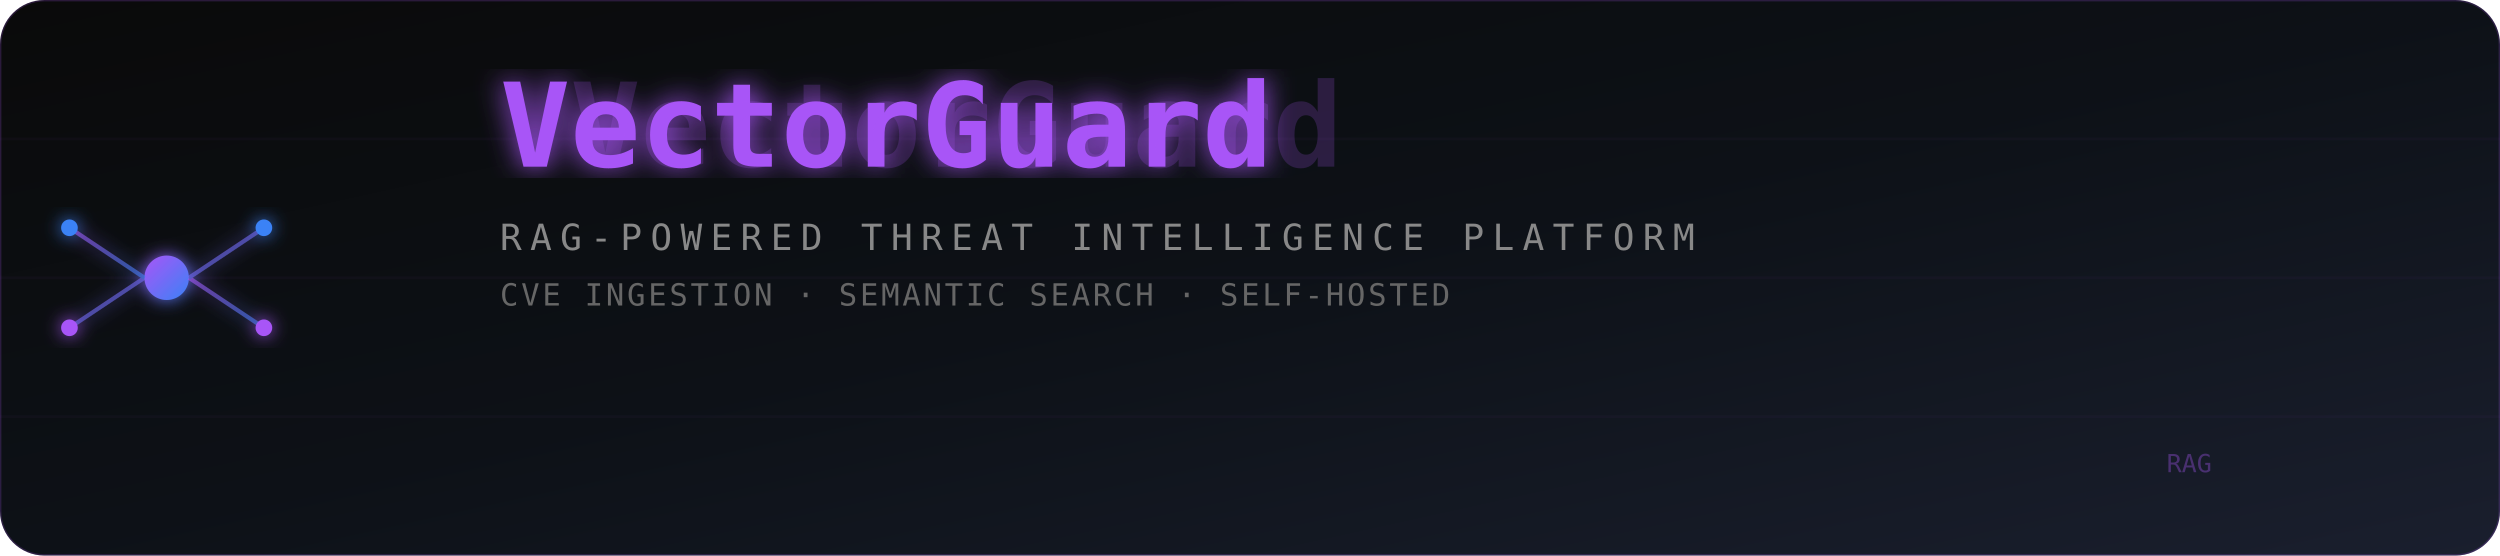
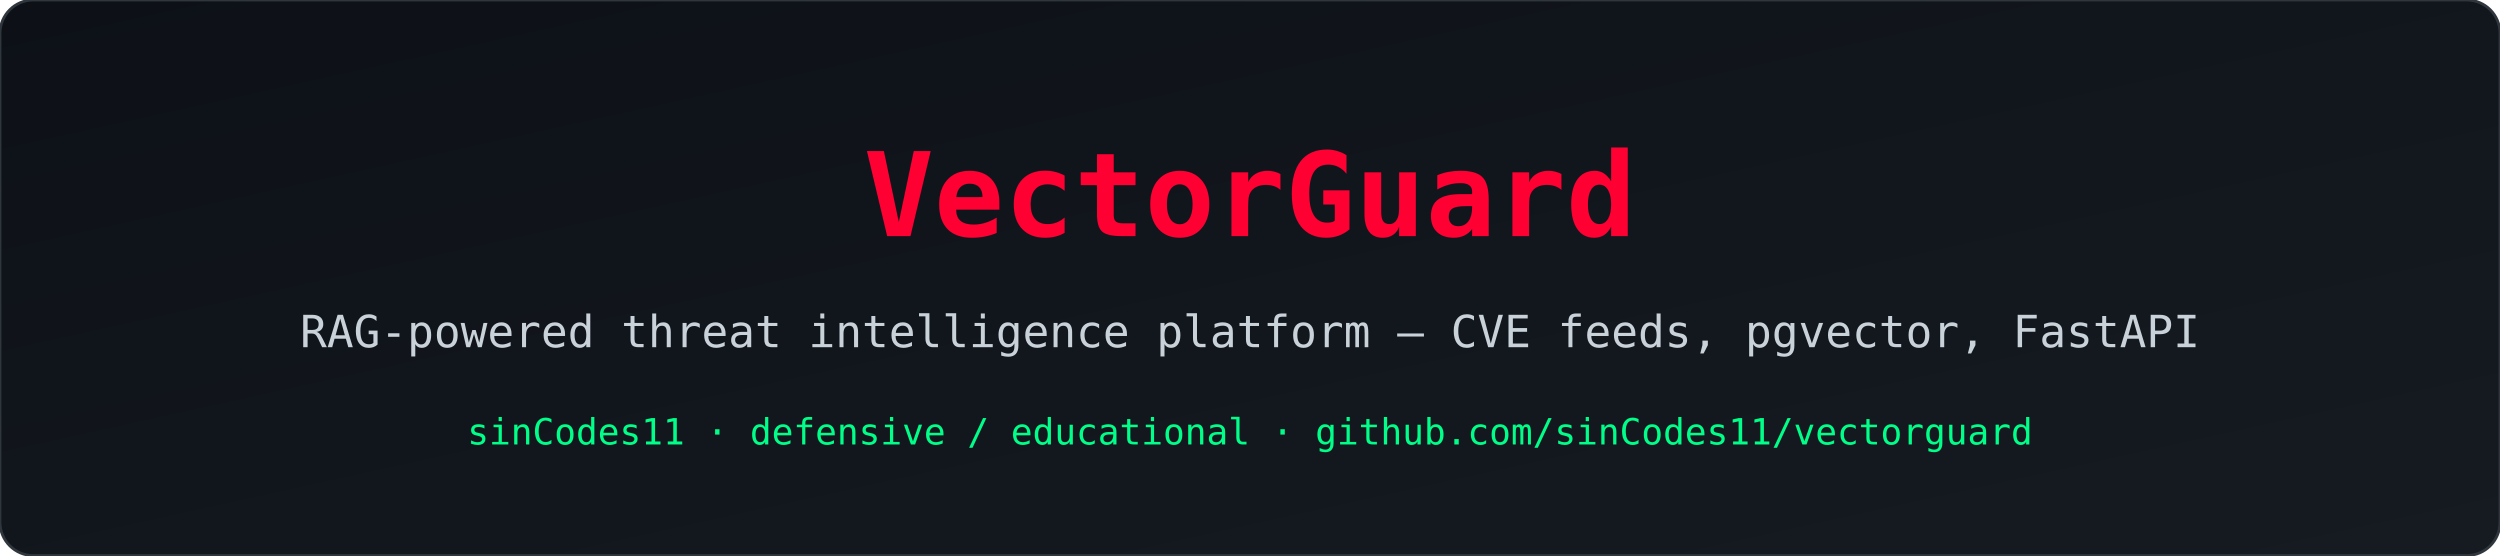
<svg xmlns="http://www.w3.org/2000/svg" viewBox="0 0 900 200" width="900" height="200">
  <defs>
-     <linearGradient id="bgVg" x1="0%" y1="0%" x2="100%" y2="100%">
-       <stop offset="0%" style="stop-color:#0a0a0a" />
-       <stop offset="50%" style="stop-color:#0d1117" />
-       <stop offset="100%" style="stop-color:#1a1f2e" />
+     <linearGradient id="bgPr" x1="0%" y1="0%" x2="100%" y2="100%">
+       <stop offset="0%" style="stop-color:#0d1117;stop-opacity:1" />
+       <stop offset="100%" style="stop-color:#161b22;stop-opacity:1" />
    </linearGradient>
-     <linearGradient id="accentVg" x1="0%" y1="0%" x2="100%" y2="100%">
-       <stop offset="0%" style="stop-color:#a855f7" />
-       <stop offset="100%" style="stop-color:#3b82f6" />
-     </linearGradient>
-     <linearGradient id="scanlineVg" x1="0%" y1="0%" x2="100%" y2="0%">
-       <stop offset="0%" style="stop-color:transparent" />
-       <stop offset="50%" style="stop-color:#a855f7;stop-opacity:0.12" />
-       <stop offset="100%" style="stop-color:transparent" />
-     </linearGradient>
-     <filter id="glowVg">
-       <feGaussianBlur stdDeviation="3" />
-       <feMerge>
-         <feMergeNode />
-         <feMergeNode in="SourceGraphic" />
-       </feMerge>
-     </filter>
-     <filter id="glowStrongVg">
-       <feGaussianBlur stdDeviation="5" />
-       <feMerge>
-         <feMergeNode />
-         <feMergeNode in="SourceGraphic" />
-       </feMerge>
-     </filter>
-     <clipPath id="clipVg">
-       <rect width="900" height="200" rx="16" />
-     </clipPath>
  </defs>
-   <g clip-path="url(#clipVg)">
-     <rect width="900" height="200" rx="16" fill="url(#bgVg)" />
-     <rect width="900" height="200" rx="16" fill="none" stroke="#a855f7" stroke-width="1" opacity="0.2" />
-     <g opacity="0.03">
-       <line x1="0" y1="50" x2="900" y2="50" stroke="#a855f7" stroke-width="1" />
-       <line x1="0" y1="100" x2="900" y2="100" stroke="#a855f7" stroke-width="1" />
-       <line x1="0" y1="150" x2="900" y2="150" stroke="#a855f7" stroke-width="1" />
-     </g>
-     <rect x="0" y="0" width="900" height="200" fill="url(#scanlineVg)" opacity="0">
-       <animate attributeName="opacity" values="0;1;0" dur="3.5s" repeatCount="indefinite" />
-     </rect>
-     <g transform="translate(60,100)">
-       <g filter="url(#glowVg)">
-         <circle cx="0" cy="0" r="8" fill="url(#accentVg)" />
-         <g stroke="url(#accentVg)" stroke-width="1.5" fill="none" opacity="0.6">
-           <path d="M8,0 L35,18" />
-           <path d="M8,0 L35,-18" />
-           <path d="M-8,0 L-35,18" />
-           <path d="M-8,0 L-35,-18" />
-         </g>
-         <circle cx="35" cy="18" r="3" fill="#a855f7">
-           <animate attributeName="opacity" values="1;0.2;1" dur="2s" repeatCount="indefinite" />
-         </circle>
-         <circle cx="35" cy="-18" r="3" fill="#3b82f6">
-           <animate attributeName="opacity" values="1;0.2;1" dur="1.5s" repeatCount="indefinite" />
-         </circle>
-         <circle cx="-35" cy="18" r="3" fill="#a855f7">
-           <animate attributeName="opacity" values="1;0.2;1" dur="2.5s" repeatCount="indefinite" />
-         </circle>
-         <circle cx="-35" cy="-18" r="3" fill="#3b82f6">
-           <animate attributeName="opacity" values="1;0.2;1" dur="1.8s" repeatCount="indefinite" />
-         </circle>
-       </g>
-       <circle cx="0" cy="0" r="45" fill="none" stroke="#a855f7" stroke-width="0.5" opacity="0">
-         <animate attributeName="r" values="30;60" dur="3s" repeatCount="indefinite" />
-         <animate attributeName="opacity" values="0.3;0" dur="3s" repeatCount="indefinite" />
-       </circle>
-     </g>
-     <g transform="translate(180,60)">
-       <text x="0" y="0" font-family="monospace" font-size="42" font-weight="bold" fill="#a855f7" filter="url(#glowStrongVg)">
-         VectorGuard
-         <animate attributeName="opacity" values="1;0.92;1" dur="2.5s" repeatCount="indefinite" />
-       </text>
-       <text x="0" y="0" font-family="monospace" font-size="42" font-weight="bold" fill="#a855f7" opacity="0.2">
-         <animate attributeName="opacity" values="0.2;0.5;0.2" dur="0.06s" repeatCount="indefinite" />
-         VectorGuard
-       </text>
-       <text x="0" y="30" font-family="monospace" font-size="13" fill="#888" letter-spacing="3">RAG-POWERED THREAT INTELLIGENCE PLATFORM</text>
-       <text x="0" y="50" font-family="monospace" font-size="11" fill="#666" letter-spacing="1">CVE INGESTION · SEMANTIC SEARCH · SELF-HOSTED</text>
-     </g>
-     <g transform="translate(780, 170)" opacity="0.35">
-       <text font-family="monospace" font-size="9" fill="#a855f7">RAG</text>
-     </g>
-   </g>
+   <rect width="900" height="200" rx="12" fill="url(#bgPr)" stroke="#30363d" stroke-width="1" />
+   <text x="450" y="85" font-family="monospace" font-size="42" font-weight="bold" fill="#ff0033" text-anchor="middle">VectorGuard</text>
+   <text x="450" y="125" font-family="monospace" font-size="16" fill="#c9d1d9" text-anchor="middle">RAG-powered threat intelligence platform — CVE feeds, pgvector, FastAPI</text>
+   <text x="450" y="160" font-family="monospace" font-size="13" fill="#00ff88" text-anchor="middle">sinCodes11 · defensive / educational · github.com/sinCodes11/vectorguard</text>
</svg>
